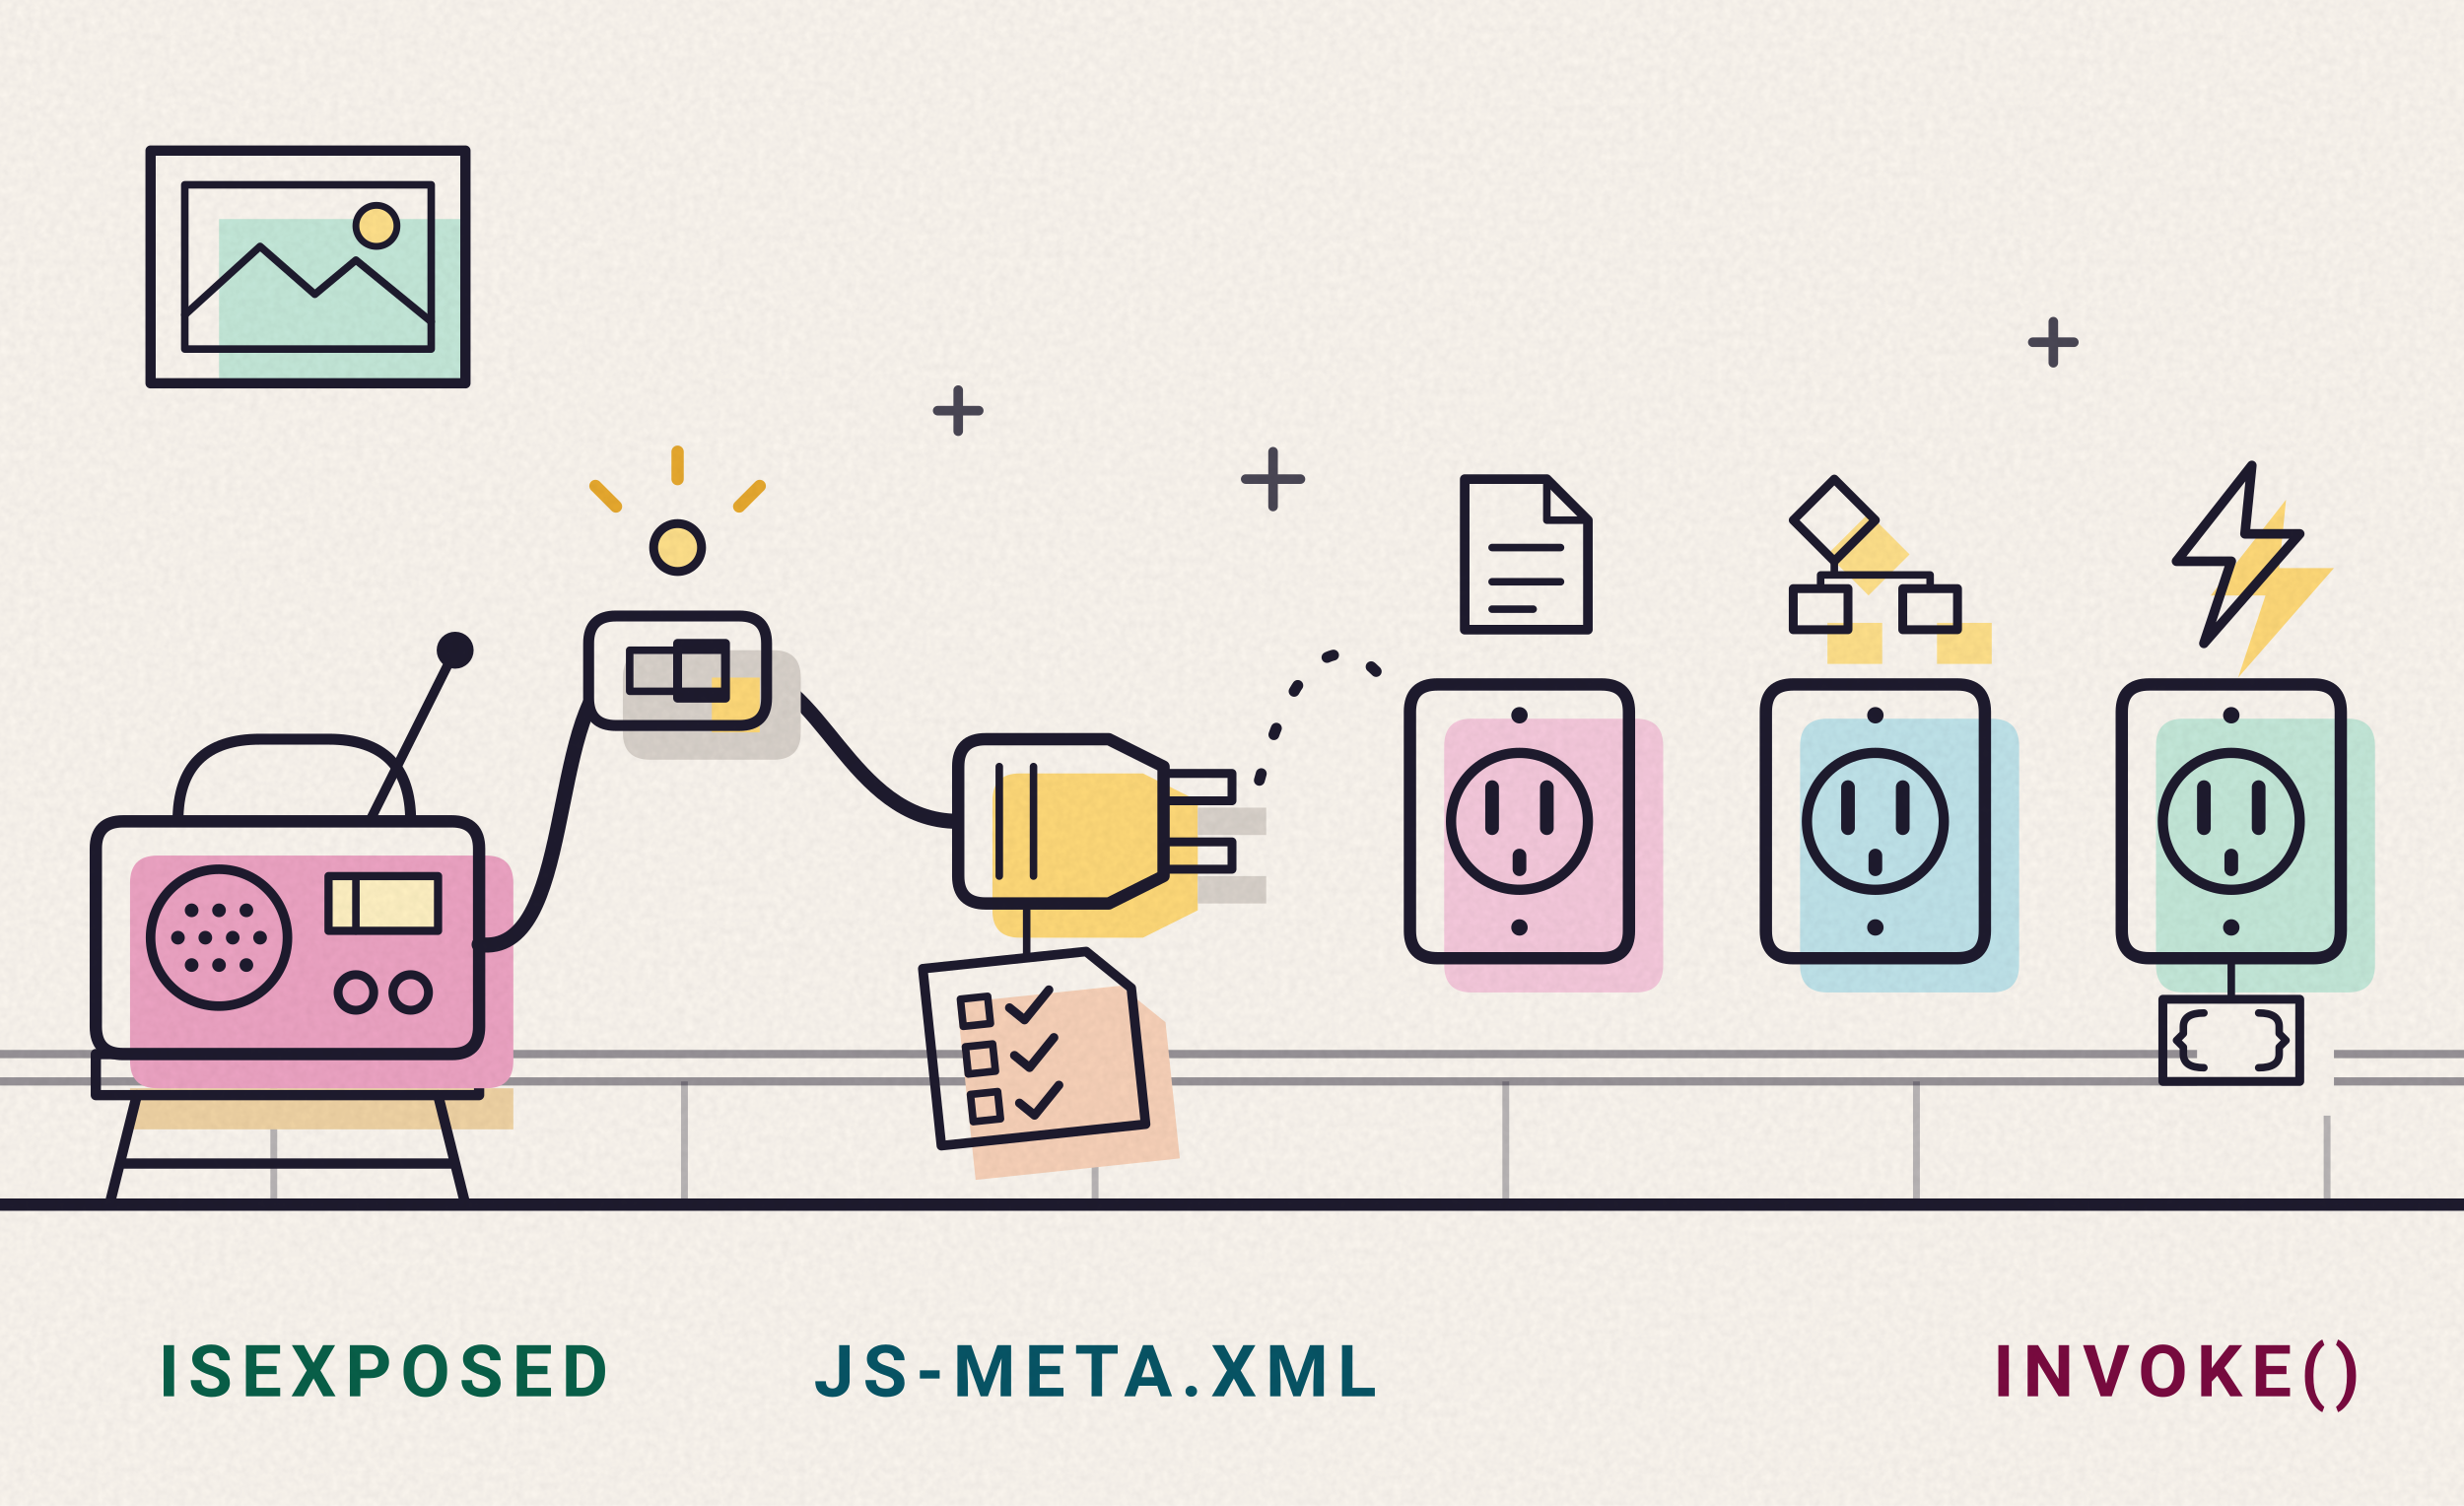
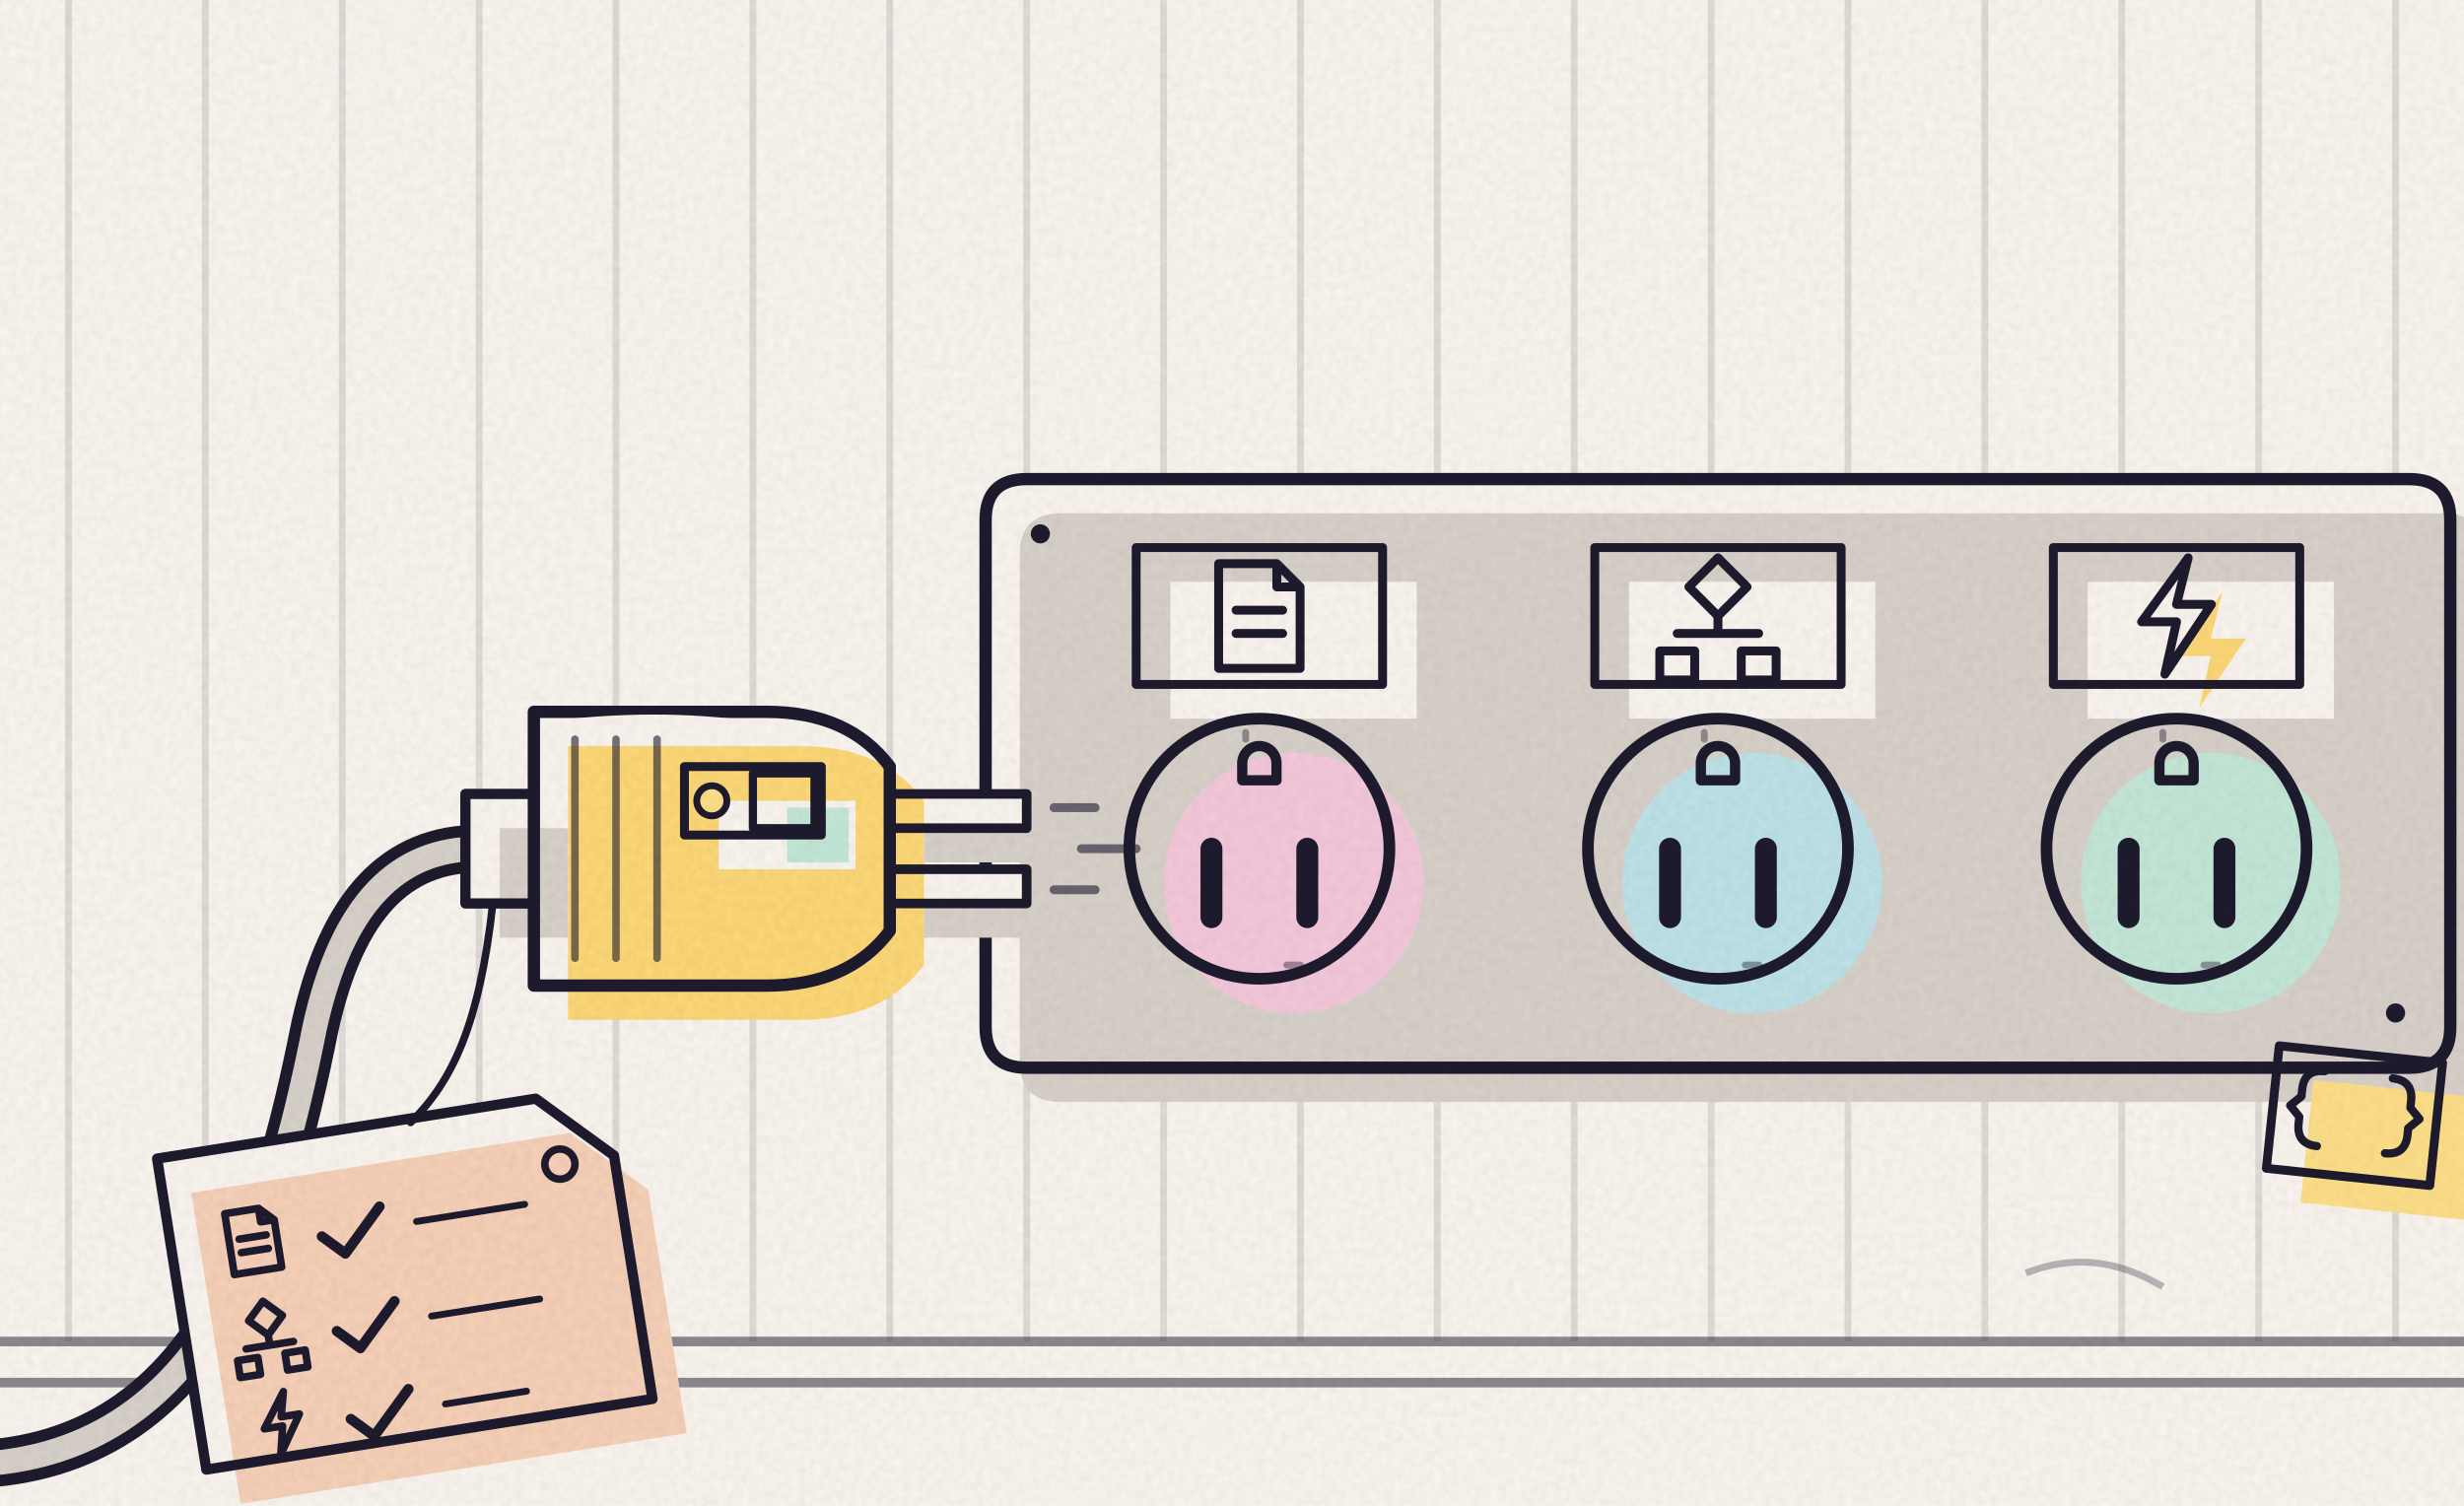
<svg xmlns="http://www.w3.org/2000/svg" xmlns:xlink="http://www.w3.org/1999/xlink" viewBox="0 0 360 220">
  <defs>
    <filter id="pl-grain" x="0" y="0" width="100%" height="100%">
      <feTurbulence type="fractalNoise" baseFrequency=".85" numOctaves="2" stitchTiles="stitch" />
      <feColorMatrix values="0 0 0 0 0  0 0 0 0 0  0 0 0 0 0  0 0 0 .06 0" />
    </filter>
    <g id="pl-pine">
      <path d="M0 0 L-9 14 H9 Z" />
      <path d="M0 7 L-12 24 H12 Z" />
      <path d="M0 15 L-15 34 H15 Z" />
    </g>
    <g id="pl-s0">
-       <path d="M22 22 H68 V56 H22 Z" />
+       <path d="M150 70 H352 Q358 70 358 76 V150 Q358 156 352 156 H150 Q144 156 144 150 V76 Q144 70 150 70 Z" />
    </g>
    <g id="pl-s1">
-       <path d="M27 27 H63 V51 H27 Z" />
+       <circle cx="184" cy="124" r="19" />
    </g>
    <g id="pl-s2">
-       <path d="M210 100 H234 Q238 100 238 104 V136 Q238 140 234 140 H210 Q206 140 206 136 V104 Q206 100 210 100 Z" />
+       <path d="M166 80 H202 V100 H166 Z" />
    </g>
    <g id="pl-s3">
-       <path d="M262 100 H286 Q290 100 290 104 V136 Q290 140 286 140 H262 Q258 140 258 136 V104 Q258 100 262 100 Z" />
+       <path d="M178.05 82.35 H186.55 L189.95 85.75 V97.65 H178.05 Z M186.55 82.35 V85.75 H189.95 M180.6 89.15 h6.8 M180.6 92.55 h6.8" />
    </g>
    <g id="pl-s4">
-       <path d="M314 100 H338 Q342 100 342 104 V136 Q342 140 338 140 H314 Q310 140 310 136 V104 Q310 100 314 100 Z" />
+       <circle cx="251" cy="124" r="19" />
    </g>
    <g id="pl-s5">
-       <path d="M214 70 H226 L232 76 V92 H214 Z" />
+       <path d="M233 80 H269 V100 H233 Z" />
    </g>
    <g id="pl-s6">
-       <path d="M268 70 L274 76 L268 82 L262 76 Z" />
-       <path d="M262 86 H270 V92 H262 Z" />
-       <path d="M278 86 H286 V92 H278 Z" />
+       <path d="M251 81.5 L255.25 85.75 L251 90 L246.75 85.75 Z M251 90 V92.55 M245.05 92.55 H256.95 M242.5 95.1 h5.1 v4.25 h-5.1 z M254.4 95.1 h5.1 v4.25 h-5.1 z" />
    </g>
    <g id="pl-s7">
-       <path d="M329 68 L318 82 H326 L322 94 L336 78 H328 Z" />
+       <circle cx="318" cy="124" r="19" />
    </g>
    <g id="pl-s8">
-       <path d="M316 146 H336 V158 H316 Z" />
+       <path d="M300 80 H336 V100 H300 Z" />
    </g>
    <g id="pl-s9">
-       <path d="M14 154 H70 V160 H14 Z" />
+       <path d="M319.7 81.5 L312.9 90.85 H318 L316.3 98.5 L323.1 88.3 H318 Z" />
    </g>
    <g id="pl-s10">
-       <path d="M18 120 H66 Q70 120 70 124 V150 Q70 154 66 154 H18 Q14 154 14 150 V124 Q14 120 18 120 Z" />
+       <path d="M332 154 H356 V172 H332 Z" />
    </g>
    <g id="pl-s11">
-       <path d="M90 90 H108 Q112 90 112 94 V102 Q112 106 108 106 H90 Q86 106 86 102 V94 Q86 90 90 90 Z" />
+       <path d="M339 157 q-3 0 -3 3 v1 l-1.5 1.5 l1.5 1.5 v1 q0 3 3 3 M349 157 q3 0 3 3 v1 l1.5 1.5 l-1.5 1.5 v1 q0 3 -3 3" />
    </g>
    <g id="pl-s12">
-       <path d="M92 95 H106 V101 H92 Z" />
+       <path d="M68 116 H78 V132 H68 Z" />
    </g>
    <g id="pl-s13">
-       <path d="M99 94 H106 V102 H99 Z" />
+       <path d="M78 104 H112 Q124 104 130 112 V136 Q124 144 112 144 H78 Z" />
    </g>
    <g id="pl-s14">
-       <path d="M144 108 H162 L170 112 V128 L162 132 H144 Q140 132 140 128 V112 Q140 108 144 108 Z" />
+       <path d="M100 112 H120 V122 H100 Z" />
    </g>
    <g id="pl-s15">
-       <path d="M170 113 H180 V117 H170 Z" />
-       <path d="M170 123 H180 V127 H170 Z" />
+       <path d="M110 113 H119 V121 H110 Z" />
    </g>
    <g id="pl-s16">
-       <path d="M136 140 H160 L166 146 V166 H136 Z" />
+       <path d="M130 116 H150 V121 H130 Z" />
+       <path d="M130 127 H150 V132 H130 Z" />
    </g>
    <g id="pl-s17">
-       <path d="M141 145 h4 v4 h-4 z M141 152 h4 v4 h-4 z M141 159 h4 v4 h-4 z" />
+       <path d="M26 164 H82 L92 174 V210 H26 Z" />
    </g>
    <g id="pl-s18">
-       <path d="M148 147 l2 2 l4 -4 M148 154 l2 2 l4 -4 M148 161 l2 2 l4 -4" />
+       <circle cx="84" cy="174" r="2.2" />
+     </g>
+     <g id="pl-s19">
+       <path d="M34.5 173.5 H39.5 L41.5 175.5 V182.5 H34.5 Z M39.5 173.5 V175.5 H41.5 M36 177.5 h4 M36 179.5 h4 M38 187 L40.5 189.5 L38 192 L35.5 189.5 Z M38 192 V193.5 M34.5 193.5 H41.5 M33 195 h3 v2.5 h-3 z M40 195 h3 v2.5 h-3 z M38.9 200.5 L35.3 205.45 H38 L37.1 209.5 L40.7 204.1 H38 Z" />
+     </g>
+     <g id="pl-s20">
+       <path d="M48 179 l3 3 l6 -6 M48 193 l3 3 l6 -6 M48 206 l3 3 l6 -6" />
+     </g>
+     <g id="pl-s21">
+       <path d="M62 179 h16 M62 193 h16 M62 206 h12" />
    </g>
  </defs>
  <rect width="360" height="220" fill="#FBF6EF" />
-   <path d="M0 176 H360" stroke="#1E1B2E" stroke-width="1.8" />
-   <path d="M0 154 H360 M0 158 H360" stroke="#1E1B2E" stroke-width="1.2" opacity=".45" />
-   <path d="M40 158 V176 M100 158 V176 M160 158 V176 M220 158 V176 M280 158 V176 M340 158 V176" stroke="#1E1B2E" stroke-width="1" opacity=".3" />
+   <g stroke="#1E1B2E" stroke-width="1" opacity=".12">
+     <path d="M10 0 V196" />
+     <path d="M30 0 V196" />
+     <path d="M50 0 V196" />
+     <path d="M70 0 V196" />
+     <path d="M90 0 V196" />
+     <path d="M110 0 V196" />
+     <path d="M130 0 V196" />
+     <path d="M150 0 V196" />
+     <path d="M170 0 V196" />
+     <path d="M190 0 V196" />
+     <path d="M210 0 V196" />
+     <path d="M230 0 V196" />
+     <path d="M250 0 V196" />
+     <path d="M270 0 V196" />
+     <path d="M290 0 V196" />
+     <path d="M310 0 V196" />
+     <path d="M330 0 V196" />
+     <path d="M350 0 V196" />
+     <path d="M370 0 V196" />
+   </g>
+   <path d="M0 196 H360 M0 202 H360" stroke="#1E1B2E" stroke-width="1.4" opacity=".5" />
+   <path d="M296 186 q10 -4 20 2" stroke="#1E1B2E" stroke-width="1" opacity=".3" fill="none" />
+   <g fill="#FBF6EF">
+     <use xlink:href="#pl-s0" />
+     <use xlink:href="#pl-s1" />
+     <use xlink:href="#pl-s2" />
+     <use xlink:href="#pl-s4" />
+     <use xlink:href="#pl-s5" />
+     <use xlink:href="#pl-s7" />
+     <use xlink:href="#pl-s8" />
+     <use xlink:href="#pl-s10" transform="rotate(6 344 163)" />
+   </g>
  <g transform="translate(5 5)">
-     <use xlink:href="#pl-s1" fill="#C4E8D9" />
+     <use xlink:href="#pl-s0" fill="#D9D2CB" />
+     <use xlink:href="#pl-s1" fill="#F6C9DC" />
+     <use xlink:href="#pl-s2" fill="#FBF6EF" />
+     <use xlink:href="#pl-s4" fill="#BFE3EA" />
+     <use xlink:href="#pl-s5" fill="#FBF6EF" />
+     <use xlink:href="#pl-s7" fill="#C4E8D9" />
+     <use xlink:href="#pl-s8" fill="#FBF6EF" />
+     <use xlink:href="#pl-s9" fill="#FFD978" />
+     <use xlink:href="#pl-s10" fill="#FFE08A" transform="rotate(6 344 163)" />
  </g>
  <g fill="none" stroke="#1E1B2E" stroke-width="1.8" stroke-linejoin="round" stroke-linecap="round">
-     <use xlink:href="#pl-s0" stroke-width="1.5" />
-     <use xlink:href="#pl-s1" stroke-width="1.1" />
-     <path d="M27 46 L38 36 L46 43 L52 38 L63 47" stroke-width="1.1" />
-     <circle cx="55" cy="33" r="3" fill="#FFE08A" stroke-width="1" />
+     <use xlink:href="#pl-s0" />
+     <circle cx="152" cy="78" r="1.4" fill="#1E1B2E" stroke="none" />
+     <circle cx="350" cy="148" r="1.4" fill="#1E1B2E" stroke="none" />
+     <use xlink:href="#pl-s1" stroke-width="1.7" />
+     <path d="M177 124 V134 M191 124 V134" stroke-width="3.2" />
+     <path d="M181.5 114 v-2.5 a2.5 2.5 0 0 1 5 0 v2.5 z" stroke-width="1.5" />
+     <path d="M182 108 v-1 M188 141 h2" stroke-width="1" opacity=".4" />
+     <use xlink:href="#pl-s2" stroke-width="1.3" />
+     <use xlink:href="#pl-s3" stroke-width="1.3" />
+     <use xlink:href="#pl-s4" stroke-width="1.7" />
+     <path d="M244 124 V134 M258 124 V134" stroke-width="3.2" />
+     <path d="M248.5 114 v-2.5 a2.5 2.5 0 0 1 5 0 v2.5 z" stroke-width="1.5" />
+     <path d="M249 108 v-1 M255 141 h2" stroke-width="1" opacity=".4" />
+     <use xlink:href="#pl-s5" stroke-width="1.3" />
+     <use xlink:href="#pl-s6" stroke-width="1.3" />
+     <use xlink:href="#pl-s7" stroke-width="1.7" />
+     <path d="M311 124 V134 M325 124 V134" stroke-width="3.2" />
+     <path d="M315.5 114 v-2.5 a2.5 2.5 0 0 1 5 0 v2.5 z" stroke-width="1.5" />
+     <path d="M316 108 v-1 M322 141 h2" stroke-width="1" opacity=".4" />
+     <use xlink:href="#pl-s8" stroke-width="1.3" />
+     <use xlink:href="#pl-s9" stroke-width="1.3" />
+     <use xlink:href="#pl-s10" stroke-width="1.3" transform="rotate(6 344 163)" />
+     <use xlink:href="#pl-s11" stroke-width="1.2" transform="rotate(6 344 163)" />
  </g>
+   <path d="M-6 214 C30 214 40 180 46 150 C50 132 58 124 70 124" fill="none" stroke="#1E1B2E" stroke-width="7" stroke-linecap="round" />
+   <path d="M-6 214 C30 214 40 180 46 150 C50 132 58 124 70 124" fill="none" stroke="#D9D2CB" stroke-width="3.6" stroke-linecap="round" />
  <g fill="#FBF6EF">
-     <use xlink:href="#pl-s2" />
-     <use xlink:href="#pl-s3" />
-     <use xlink:href="#pl-s4" />
+     <use xlink:href="#pl-s12" />
+     <use xlink:href="#pl-s13" />
+     <use xlink:href="#pl-s14" />
+     <use xlink:href="#pl-s16" />
+     <use xlink:href="#pl-s17" transform="rotate(-9 58 186)" />
  </g>
  <g transform="translate(5 5)">
-     <use xlink:href="#pl-s2" fill="#F6C9DC" />
-     <use xlink:href="#pl-s3" fill="#BFE3EA" />
-     <use xlink:href="#pl-s4" fill="#C4E8D9" />
-     <use xlink:href="#pl-s5" fill="#FBF6EF" />
-     <use xlink:href="#pl-s6" fill="#FFE08A" />
-     <use xlink:href="#pl-s7" fill="#FFD978" />
+     <use xlink:href="#pl-s12" fill="#D9D2CB" />
+     <use xlink:href="#pl-s13" fill="#FFD978" />
+     <use xlink:href="#pl-s14" fill="#FBF6EF" />
+     <use xlink:href="#pl-s15" fill="#C4E8D9" />
+     <use xlink:href="#pl-s16" fill="#D9D2CB" />
+     <use xlink:href="#pl-s17" fill="#F8D1B8" transform="rotate(-9 58 186)" />
  </g>
  <g fill="none" stroke="#1E1B2E" stroke-width="1.8" stroke-linejoin="round" stroke-linecap="round">
-     <use xlink:href="#pl-s2" />
-     <circle cx="222" cy="120" r="10" stroke-width="1.5" />
-     <circle cx="222" cy="104.5" r="1.2" fill="#1E1B2E" stroke="none" />
-     <circle cx="222" cy="135.5" r="1.2" fill="#1E1B2E" stroke="none" />
-     <path d="M218 115 V121 M226 115 V121 M222 125 v2" stroke-width="2" />
-     <use xlink:href="#pl-s3" />
-     <circle cx="274" cy="120" r="10" stroke-width="1.5" />
-     <circle cx="274" cy="104.5" r="1.2" fill="#1E1B2E" stroke="none" />
-     <circle cx="274" cy="135.5" r="1.2" fill="#1E1B2E" stroke="none" />
-     <path d="M270 115 V121 M278 115 V121 M274 125 v2" stroke-width="2" />
-     <use xlink:href="#pl-s4" />
-     <circle cx="326" cy="120" r="10" stroke-width="1.5" />
-     <circle cx="326" cy="104.5" r="1.2" fill="#1E1B2E" stroke="none" />
-     <circle cx="326" cy="135.5" r="1.2" fill="#1E1B2E" stroke="none" />
-     <path d="M322 115 V121 M330 115 V121 M326 125 v2" stroke-width="2" />
-     <use xlink:href="#pl-s5" stroke-width="1.4" />
-     <path d="M226 70 V76 H232 M218 80 h10 M218 85 h10 M218 89 h6" stroke-width="1.1" />
-     <use xlink:href="#pl-s6" stroke-width="1.3" />
-     <path d="M268 82 V84 H266 V86 M268 84 H282 V86" stroke-width="1.1" />
-     <use xlink:href="#pl-s7" stroke-width="1.4" />
-   </g>
-   <g transform="translate(5 5)">
-     <use xlink:href="#pl-s8" fill="#FBF6EF" />
-     <use xlink:href="#pl-s9" fill="#F0D3A4" />
-   </g>
-   <g fill="none" stroke="#1E1B2E" stroke-width="1.8" stroke-linejoin="round" stroke-linecap="round">
-     <path d="M326 140 V146" stroke-width="1.1" />
-     <use xlink:href="#pl-s8" stroke-width="1.3" />
-     <path d="M322 148 q-3 0 -3 2 v1 l-1 1 l1 1 v1 q0 2 3 2 M330 148 q3 0 3 2 v1 l1 1 l-1 1 v1 q0 2 -3 2" stroke-width="1.1" />
-     <use xlink:href="#pl-s9" stroke-width="1.5" />
-     <path d="M20 160 L16 176 M64 160 L68 176 M18 170 H66" stroke-width="1.5" />
-   </g>
-   <g fill="#FBF6EF">
-     <use xlink:href="#pl-s10" />
-   </g>
-   <g transform="translate(5 5)">
-     <use xlink:href="#pl-s10" fill="#EDA3C3" />
-   </g>
-   <g fill="none" stroke="#1E1B2E" stroke-width="1.8" stroke-linejoin="round" stroke-linecap="round">
-     <path d="M54 120 L66 96" stroke-width="1.4" />
-     <circle cx="66.5" cy="95" r="1.8" fill="#1E1B2E" />
-     <path d="M26 120 Q26 108 38 108 H48 Q60 108 60 120" stroke-width="1.6" />
-     <use xlink:href="#pl-s10" />
-     <circle cx="32" cy="137" r="10" stroke-width="1.4" />
-     <g fill="#1E1B2E" stroke="none">
-       <circle cx="28" cy="133" r="1" />
-       <circle cx="32" cy="133" r="1" />
-       <circle cx="36" cy="133" r="1" />
-       <circle cx="26" cy="137" r="1" />
-       <circle cx="30" cy="137" r="1" />
-       <circle cx="34" cy="137" r="1" />
-       <circle cx="38" cy="137" r="1" />
-       <circle cx="28" cy="141" r="1" />
-       <circle cx="32" cy="141" r="1" />
-       <circle cx="36" cy="141" r="1" />
-     </g>
-     <path d="M48 128 H64 V136 H48 Z" fill="#FFF1C2" stroke-width="1.2" />
-     <path d="M52 128 V136" stroke-width="1.1" />
-     <circle cx="52" cy="145" r="2.6" stroke-width="1.3" />
-     <circle cx="60" cy="145" r="2.6" stroke-width="1.3" />
-   </g>
-   <path d="M70 138 C84 140 80 104 90 98 M108 98 C120 98 124 120 140 120" fill="none" stroke="#1E1B2E" stroke-width="2.2" stroke-linecap="round" />
-   <g fill="#FBF6EF">
-     <use xlink:href="#pl-s11" />
-   </g>
-   <g transform="translate(5 5)">
-     <use xlink:href="#pl-s11" fill="#D9D2CB" />
-     <use xlink:href="#pl-s13" fill="#FFD978" />
-   </g>
-   <g fill="none" stroke="#1E1B2E" stroke-width="1.8" stroke-linejoin="round" stroke-linecap="round">
-     <use xlink:href="#pl-s11" stroke-width="1.6" />
-     <use xlink:href="#pl-s12" stroke-width="1.1" />
-     <use xlink:href="#pl-s13" stroke-width="1.3" />
-     <circle cx="99" cy="80" r="3.5" fill="#FFE08A" stroke-width="1.3" />
-   </g>
-   <path d="M99 70 v-4 M108 74 l3 -3 M90 74 l-3 -3" stroke="#E7A92E" stroke-width="1.8" stroke-linecap="round" />
-   <g fill="#FBF6EF">
-     <use xlink:href="#pl-s14" />
-   </g>
-   <g transform="translate(5 5)">
-     <use xlink:href="#pl-s14" fill="#FFD978" />
-     <use xlink:href="#pl-s15" fill="#D9D2CB" />
-     <use xlink:href="#pl-s16" fill="#F8D1B8" transform="rotate(-6 150 152)" />
-   </g>
-   <g fill="none" stroke="#1E1B2E" stroke-width="1.8" stroke-linejoin="round" stroke-linecap="round">
-     <use xlink:href="#pl-s14" />
-     <path d="M146 112 V128 M151 112 V128" stroke-width="1.1" />
-     <use xlink:href="#pl-s15" stroke-width="1.3" />
-     <path d="M150 132 L150 140" stroke-width="1.1" />
-     <use xlink:href="#pl-s16" stroke-width="1.4" transform="rotate(-6 150 152)" />
-     <use xlink:href="#pl-s17" stroke-width="1.1" transform="rotate(-6 150 152)" />
-     <use xlink:href="#pl-s18" stroke-width="1.3" transform="rotate(-6 150 152)" />
-   </g>
-   <path d="M184 114 C190 92 198 92 204 102" fill="none" stroke="#1E1B2E" stroke-width="1.6" stroke-dasharray="1 6" stroke-linecap="round" />
-   <g stroke="#1E1B2E" stroke-width="1.4" stroke-linecap="round" opacity=".8">
-     <path d="M186 66 v8 M182 70 h8 M300 47 v6 M297 50 h6 M140 57 v6 M137 60 h6" />
-   </g>
-   <g font-family="system-ui,-apple-system,Segoe UI,Roboto,sans-serif" font-size="10.5" font-weight="700" letter-spacing="1.3" text-anchor="middle">
-     <text x="56" y="204" fill="#086049">ISEXPOSED</text>
-     <text x="160" y="204" fill="#075566">JS-META.XML</text>
-     <text x="318" y="204" fill="#7A0A40">INVOKE()</text>
+     <use xlink:href="#pl-s12" stroke-width="1.5" />
+     <use xlink:href="#pl-s13" />
+     <path d="M84 108 V140 M90 108 V140 M96 108 V140" stroke-width="1.1" opacity=".6" />
+     <path d="M80 106 Q96 104 110 106" stroke-width="1.2" stroke="#FBF6EF" />
+     <use xlink:href="#pl-s14" stroke-width="1.3" />
+     <use xlink:href="#pl-s15" stroke-width="1.2" />
+     <circle cx="104" cy="117" r="2.2" fill="#FFE08A" stroke-width="1" />
+     <use xlink:href="#pl-s16" stroke-width="1.4" />
+     <path d="M154 118 h6 M154 130 h6 M158 124 h8" stroke-width="1.3" opacity=".6" />
+     <path d="M72 132 C70 150 66 158 60 164" stroke-width="1.1" />
+     <use xlink:href="#pl-s17" stroke-width="1.5" transform="rotate(-9 58 186)" />
+     <use xlink:href="#pl-s18" stroke-width="1.1" transform="rotate(-9 58 186)" />
+     <use xlink:href="#pl-s19" stroke-width="1.1" transform="rotate(-9 58 186)" />
+     <use xlink:href="#pl-s20" stroke-width="1.5" transform="rotate(-9 58 186)" />
+     <use xlink:href="#pl-s21" stroke-width="1" transform="rotate(-9 58 186)" />
  </g>
  <rect width="360" height="220" filter="url(#pl-grain)" />
</svg>
